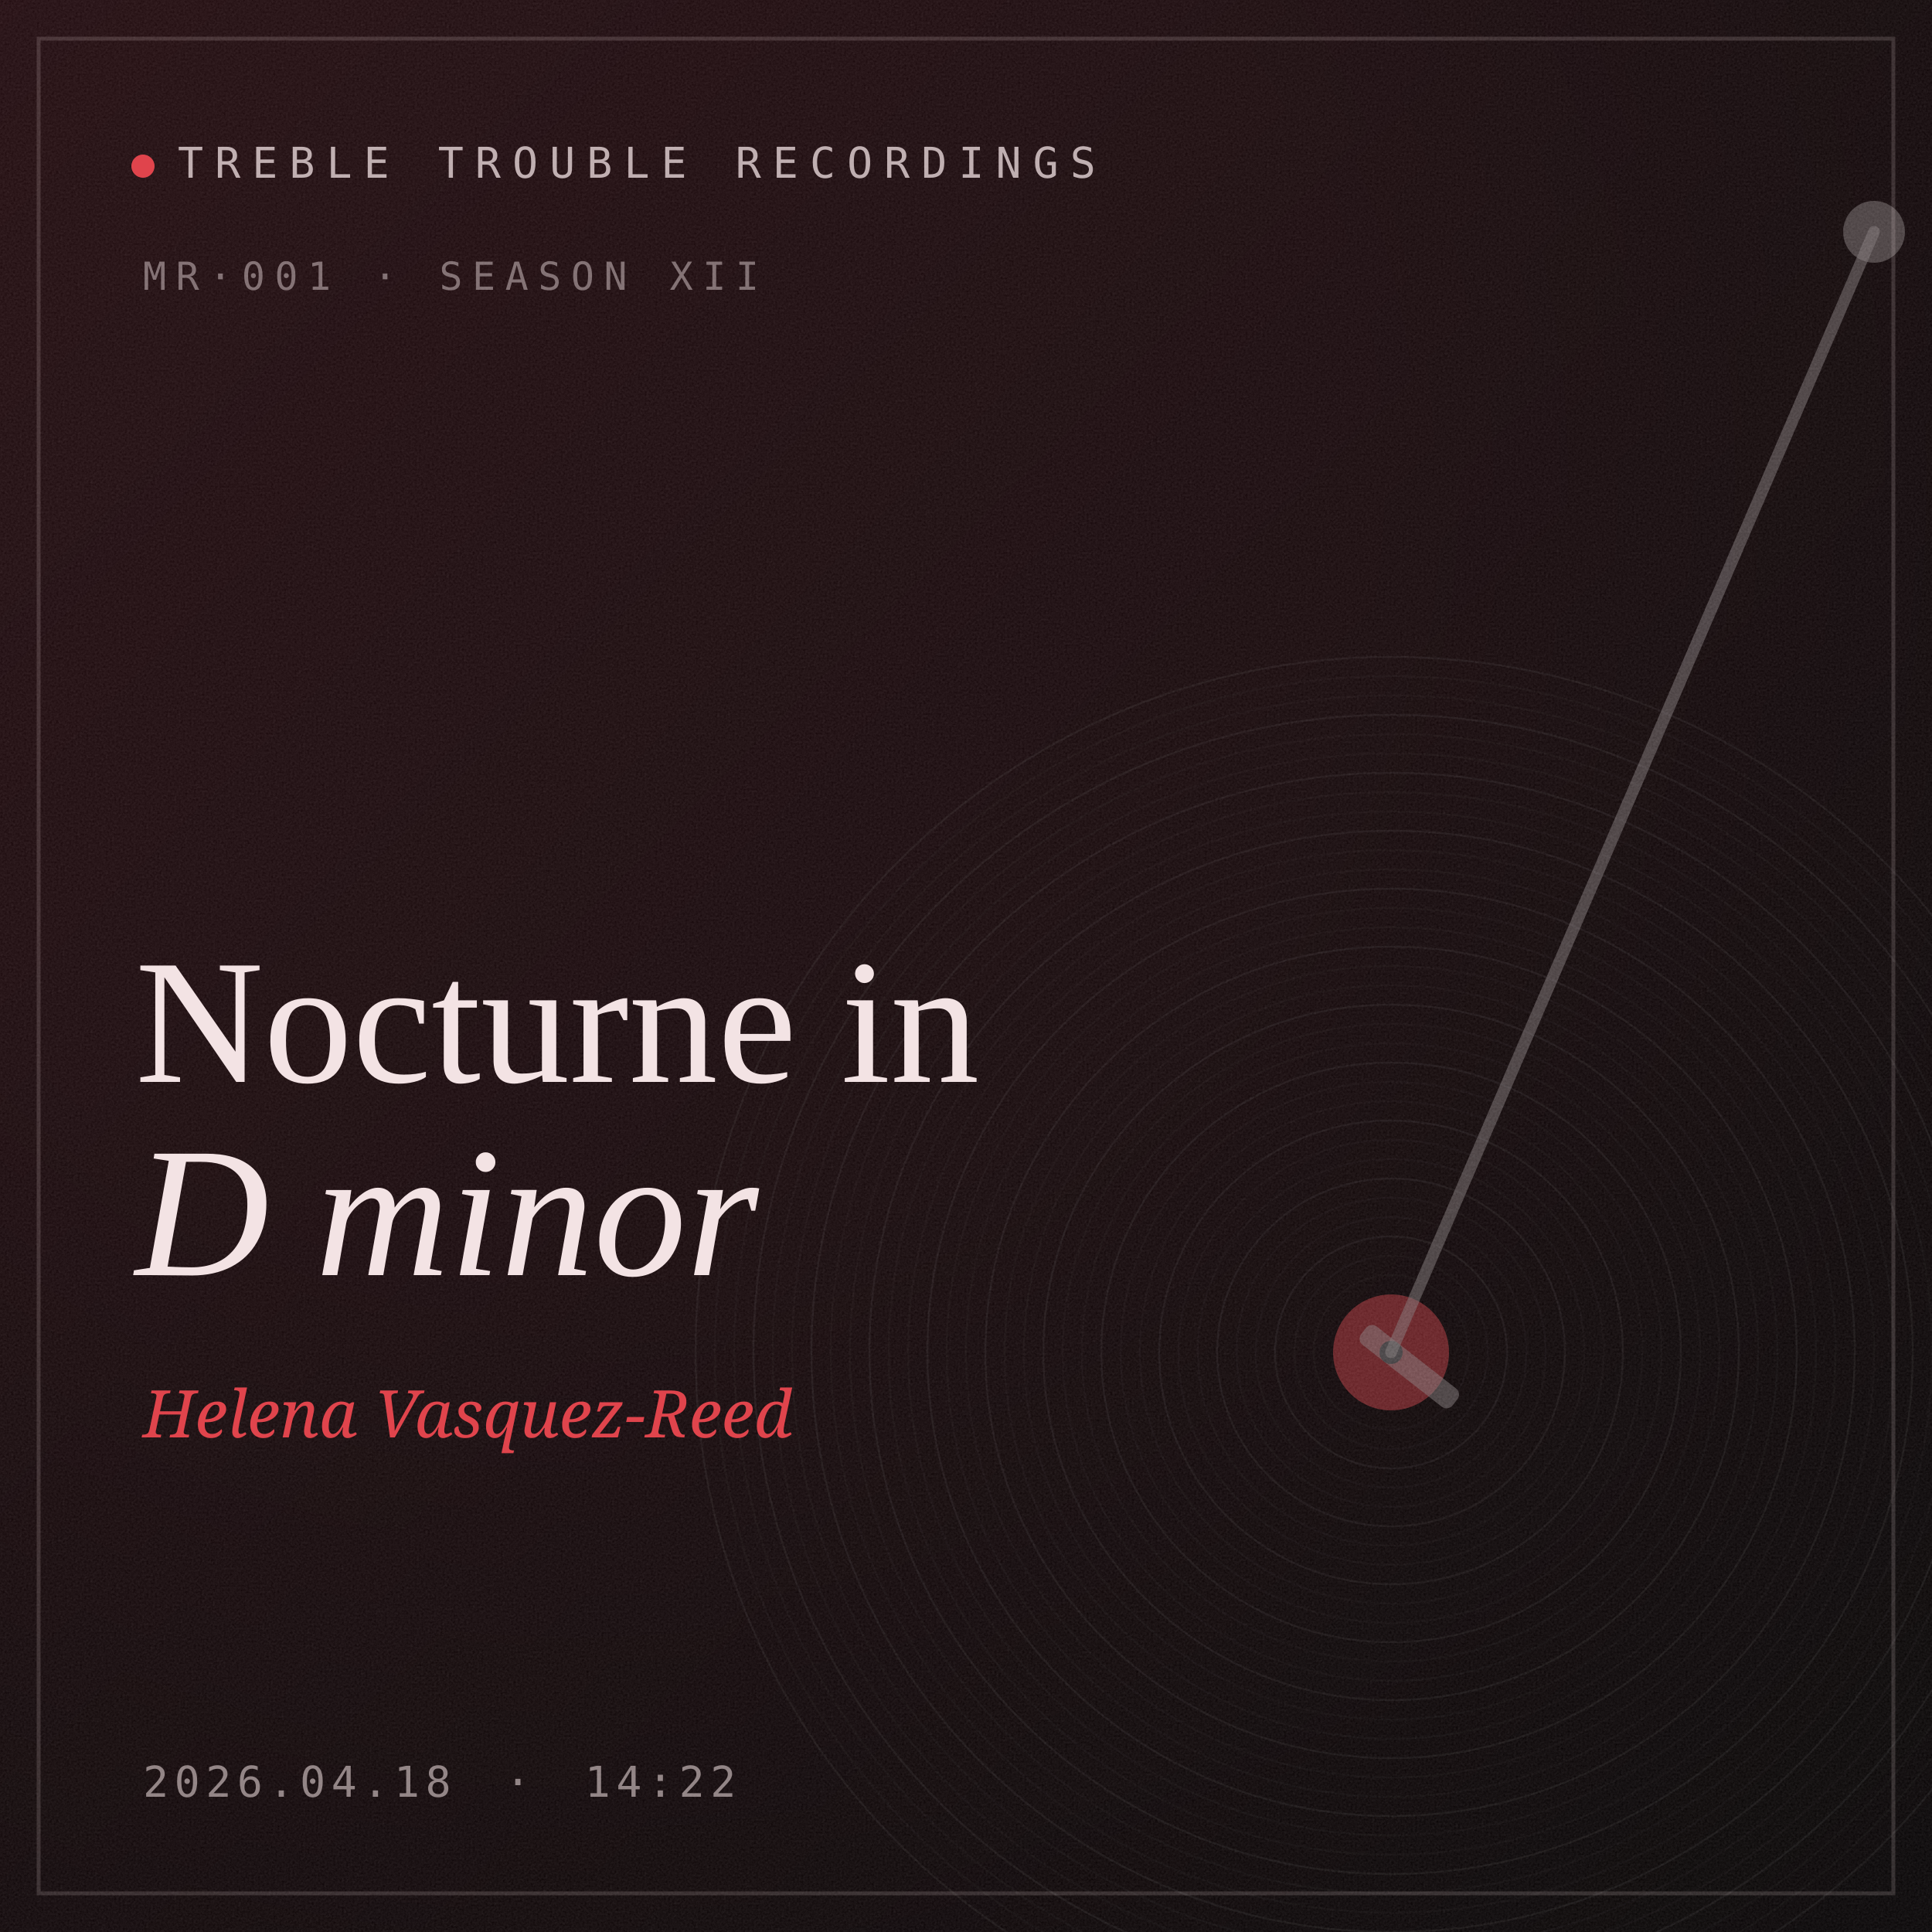
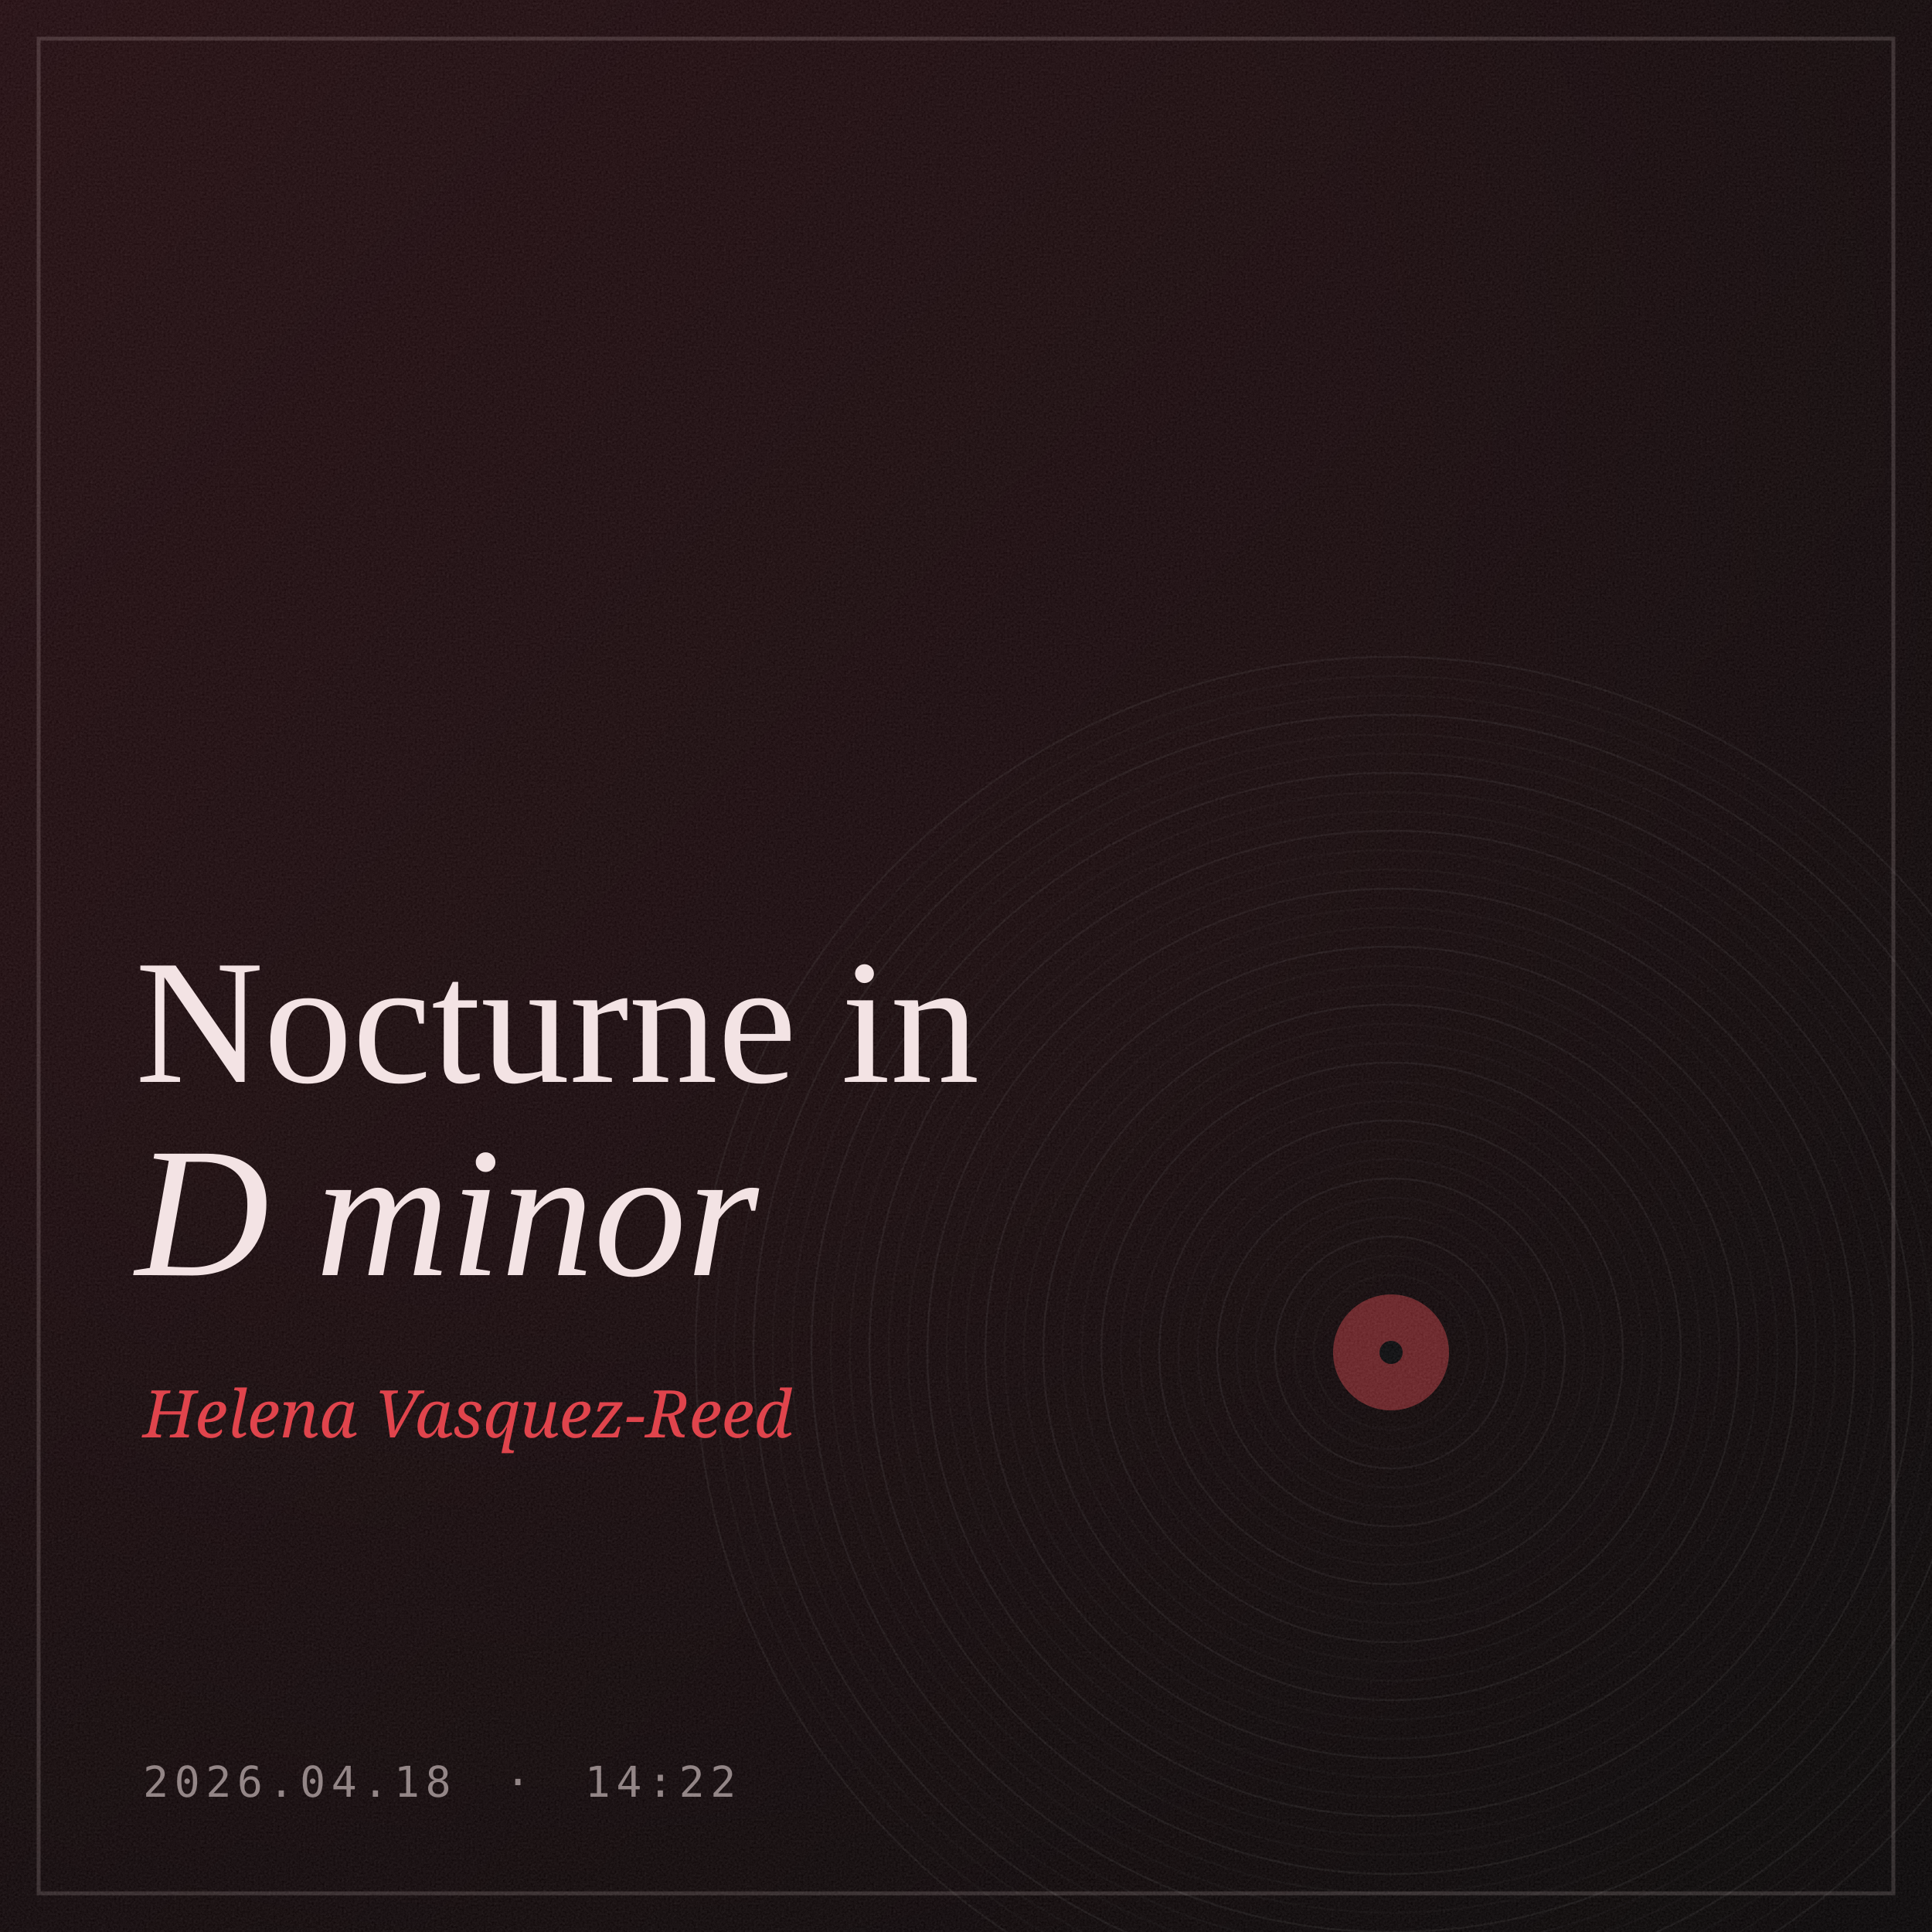
<svg xmlns="http://www.w3.org/2000/svg" width="1000" height="1000" viewBox="0 0 1000 1000">
  <defs>
    <linearGradient id="bg" x1="0" y1="0" x2="1" y2="1">
      <stop offset="0" stop-color="#3a0f16" />
      <stop offset="1" stop-color="#120608" />
    </linearGradient>
    <radialGradient id="vig" cx="0.3" cy="0.25" r="1">
      <stop offset="0.4" stop-color="#000" stop-opacity="0" />
      <stop offset="1" stop-color="#000" stop-opacity="0.55" />
    </radialGradient>
    <filter id="grain">
      <feTurbulence type="fractalNoise" baseFrequency="0.9" numOctaves="2" stitchTiles="stitch" />
      <feColorMatrix type="saturate" values="0" />
      <feComponentTransfer>
        <feFuncA type="linear" slope="0.06" />
      </feComponentTransfer>
      <feComposite operator="over" in2="SourceGraphic" />
    </filter>
  </defs>
  <rect width="1000" height="1000" fill="url(#bg)" />
  <rect width="1000" height="1000" fill="url(#vig)" />
  <g opacity="0.92">
    <circle cx="720" cy="700" r="40" fill="none" stroke="#fff" stroke-opacity="0.050" stroke-width="1" />
    <circle cx="720" cy="700" r="50" fill="none" stroke="#fff" stroke-opacity="0.050" stroke-width="1" />
    <circle cx="720" cy="700" r="60" fill="none" stroke="#fff" stroke-opacity="0.110" stroke-width="1" />
    <circle cx="720" cy="700" r="70" fill="none" stroke="#fff" stroke-opacity="0.050" stroke-width="1" />
    <circle cx="720" cy="700" r="80" fill="none" stroke="#fff" stroke-opacity="0.050" stroke-width="1" />
    <circle cx="720" cy="700" r="90" fill="none" stroke="#fff" stroke-opacity="0.110" stroke-width="1" />
    <circle cx="720" cy="700" r="100" fill="none" stroke="#fff" stroke-opacity="0.050" stroke-width="1" />
    <circle cx="720" cy="700" r="110" fill="none" stroke="#fff" stroke-opacity="0.050" stroke-width="1" />
    <circle cx="720" cy="700" r="120" fill="none" stroke="#fff" stroke-opacity="0.110" stroke-width="1" />
    <circle cx="720" cy="700" r="130" fill="none" stroke="#fff" stroke-opacity="0.050" stroke-width="1" />
    <circle cx="720" cy="700" r="140" fill="none" stroke="#fff" stroke-opacity="0.050" stroke-width="1" />
    <circle cx="720" cy="700" r="150" fill="none" stroke="#fff" stroke-opacity="0.110" stroke-width="1" />
    <circle cx="720" cy="700" r="160" fill="none" stroke="#fff" stroke-opacity="0.050" stroke-width="1" />
    <circle cx="720" cy="700" r="170" fill="none" stroke="#fff" stroke-opacity="0.050" stroke-width="1" />
    <circle cx="720" cy="700" r="180" fill="none" stroke="#fff" stroke-opacity="0.110" stroke-width="1" />
    <circle cx="720" cy="700" r="190" fill="none" stroke="#fff" stroke-opacity="0.050" stroke-width="1" />
    <circle cx="720" cy="700" r="200" fill="none" stroke="#fff" stroke-opacity="0.050" stroke-width="1" />
    <circle cx="720" cy="700" r="210" fill="none" stroke="#fff" stroke-opacity="0.110" stroke-width="1" />
    <circle cx="720" cy="700" r="220" fill="none" stroke="#fff" stroke-opacity="0.050" stroke-width="1" />
    <circle cx="720" cy="700" r="230" fill="none" stroke="#fff" stroke-opacity="0.050" stroke-width="1" />
    <circle cx="720" cy="700" r="240" fill="none" stroke="#fff" stroke-opacity="0.110" stroke-width="1" />
    <circle cx="720" cy="700" r="250" fill="none" stroke="#fff" stroke-opacity="0.050" stroke-width="1" />
    <circle cx="720" cy="700" r="260" fill="none" stroke="#fff" stroke-opacity="0.050" stroke-width="1" />
    <circle cx="720" cy="700" r="270" fill="none" stroke="#fff" stroke-opacity="0.110" stroke-width="1" />
    <circle cx="720" cy="700" r="280" fill="none" stroke="#fff" stroke-opacity="0.050" stroke-width="1" />
    <circle cx="720" cy="700" r="290" fill="none" stroke="#fff" stroke-opacity="0.050" stroke-width="1" />
    <circle cx="720" cy="700" r="300" fill="none" stroke="#fff" stroke-opacity="0.110" stroke-width="1" />
    <circle cx="720" cy="700" r="310" fill="none" stroke="#fff" stroke-opacity="0.050" stroke-width="1" />
    <circle cx="720" cy="700" r="320" fill="none" stroke="#fff" stroke-opacity="0.050" stroke-width="1" />
    <circle cx="720" cy="700" r="330" fill="none" stroke="#fff" stroke-opacity="0.110" stroke-width="1" />
    <circle cx="720" cy="700" r="340" fill="none" stroke="#fff" stroke-opacity="0.050" stroke-width="1" />
    <circle cx="720" cy="700" r="350" fill="none" stroke="#fff" stroke-opacity="0.050" stroke-width="1" />
    <circle cx="720" cy="700" r="360" fill="none" stroke="#fff" stroke-opacity="0.110" stroke-width="1" />
    <circle cx="720" cy="700" r="30" fill="#E0444C" fill-opacity="0.9" />
    <circle cx="720" cy="700" r="6" fill="#0c0c10" />
  </g>
-   <g stroke="#F3E3E4" stroke-opacity="0.5" fill="none" stroke-width="6" stroke-linecap="round">
-     <line x1="970" y1="120" x2="720" y2="700" />
-   </g>
-   <circle cx="970" cy="120" r="16" fill="#F3E3E4" fill-opacity="0.5" />
-   <rect x="702" y="694" width="60" height="12" rx="4" fill="#F3E3E4" fill-opacity="0.5" transform="rotate(38 720 700)" />
  <rect width="1000" height="1000" filter="url(#grain)" opacity="0.5" />
-   <circle cx="74" cy="86" r="6" fill="#E0444C" />
-   <text x="92" y="92" font-family="ui-monospace, Menlo, Consolas, monospace" font-size="22" letter-spacing="6" fill="#F3E3E4" fill-opacity="0.75">TREBLE TROUBLE RECORDINGS</text>
-   <text x="74" y="150" font-family="ui-monospace, Menlo, Consolas, monospace" font-size="20" letter-spacing="5" fill="#F3E3E4" fill-opacity="0.45">MR·001 · SEASON XII</text>
  <text x="70" y="560" font-family="Georgia, 'Times New Roman', serif" font-size="92" fill="#F3E3E4">Nocturne in</text>
  <text x="70" y="660" font-family="Georgia, 'Times New Roman', serif" font-size="96" font-style="italic" fill="#F3E3E4">D minor</text>
  <text x="74" y="744" font-family="Georgia, serif" font-style="italic" font-size="34" fill="#E0444C">Helena Vasquez-Reed</text>
  <text x="74" y="930" font-family="ui-monospace, Menlo, Consolas, monospace" font-size="22" letter-spacing="3" fill="#F3E3E4" fill-opacity="0.55">2026.04.18　·　14:22</text>
  <rect x="20" y="20" width="960" height="960" fill="none" stroke="#F3E3E4" stroke-opacity="0.16" stroke-width="2" />
</svg>
